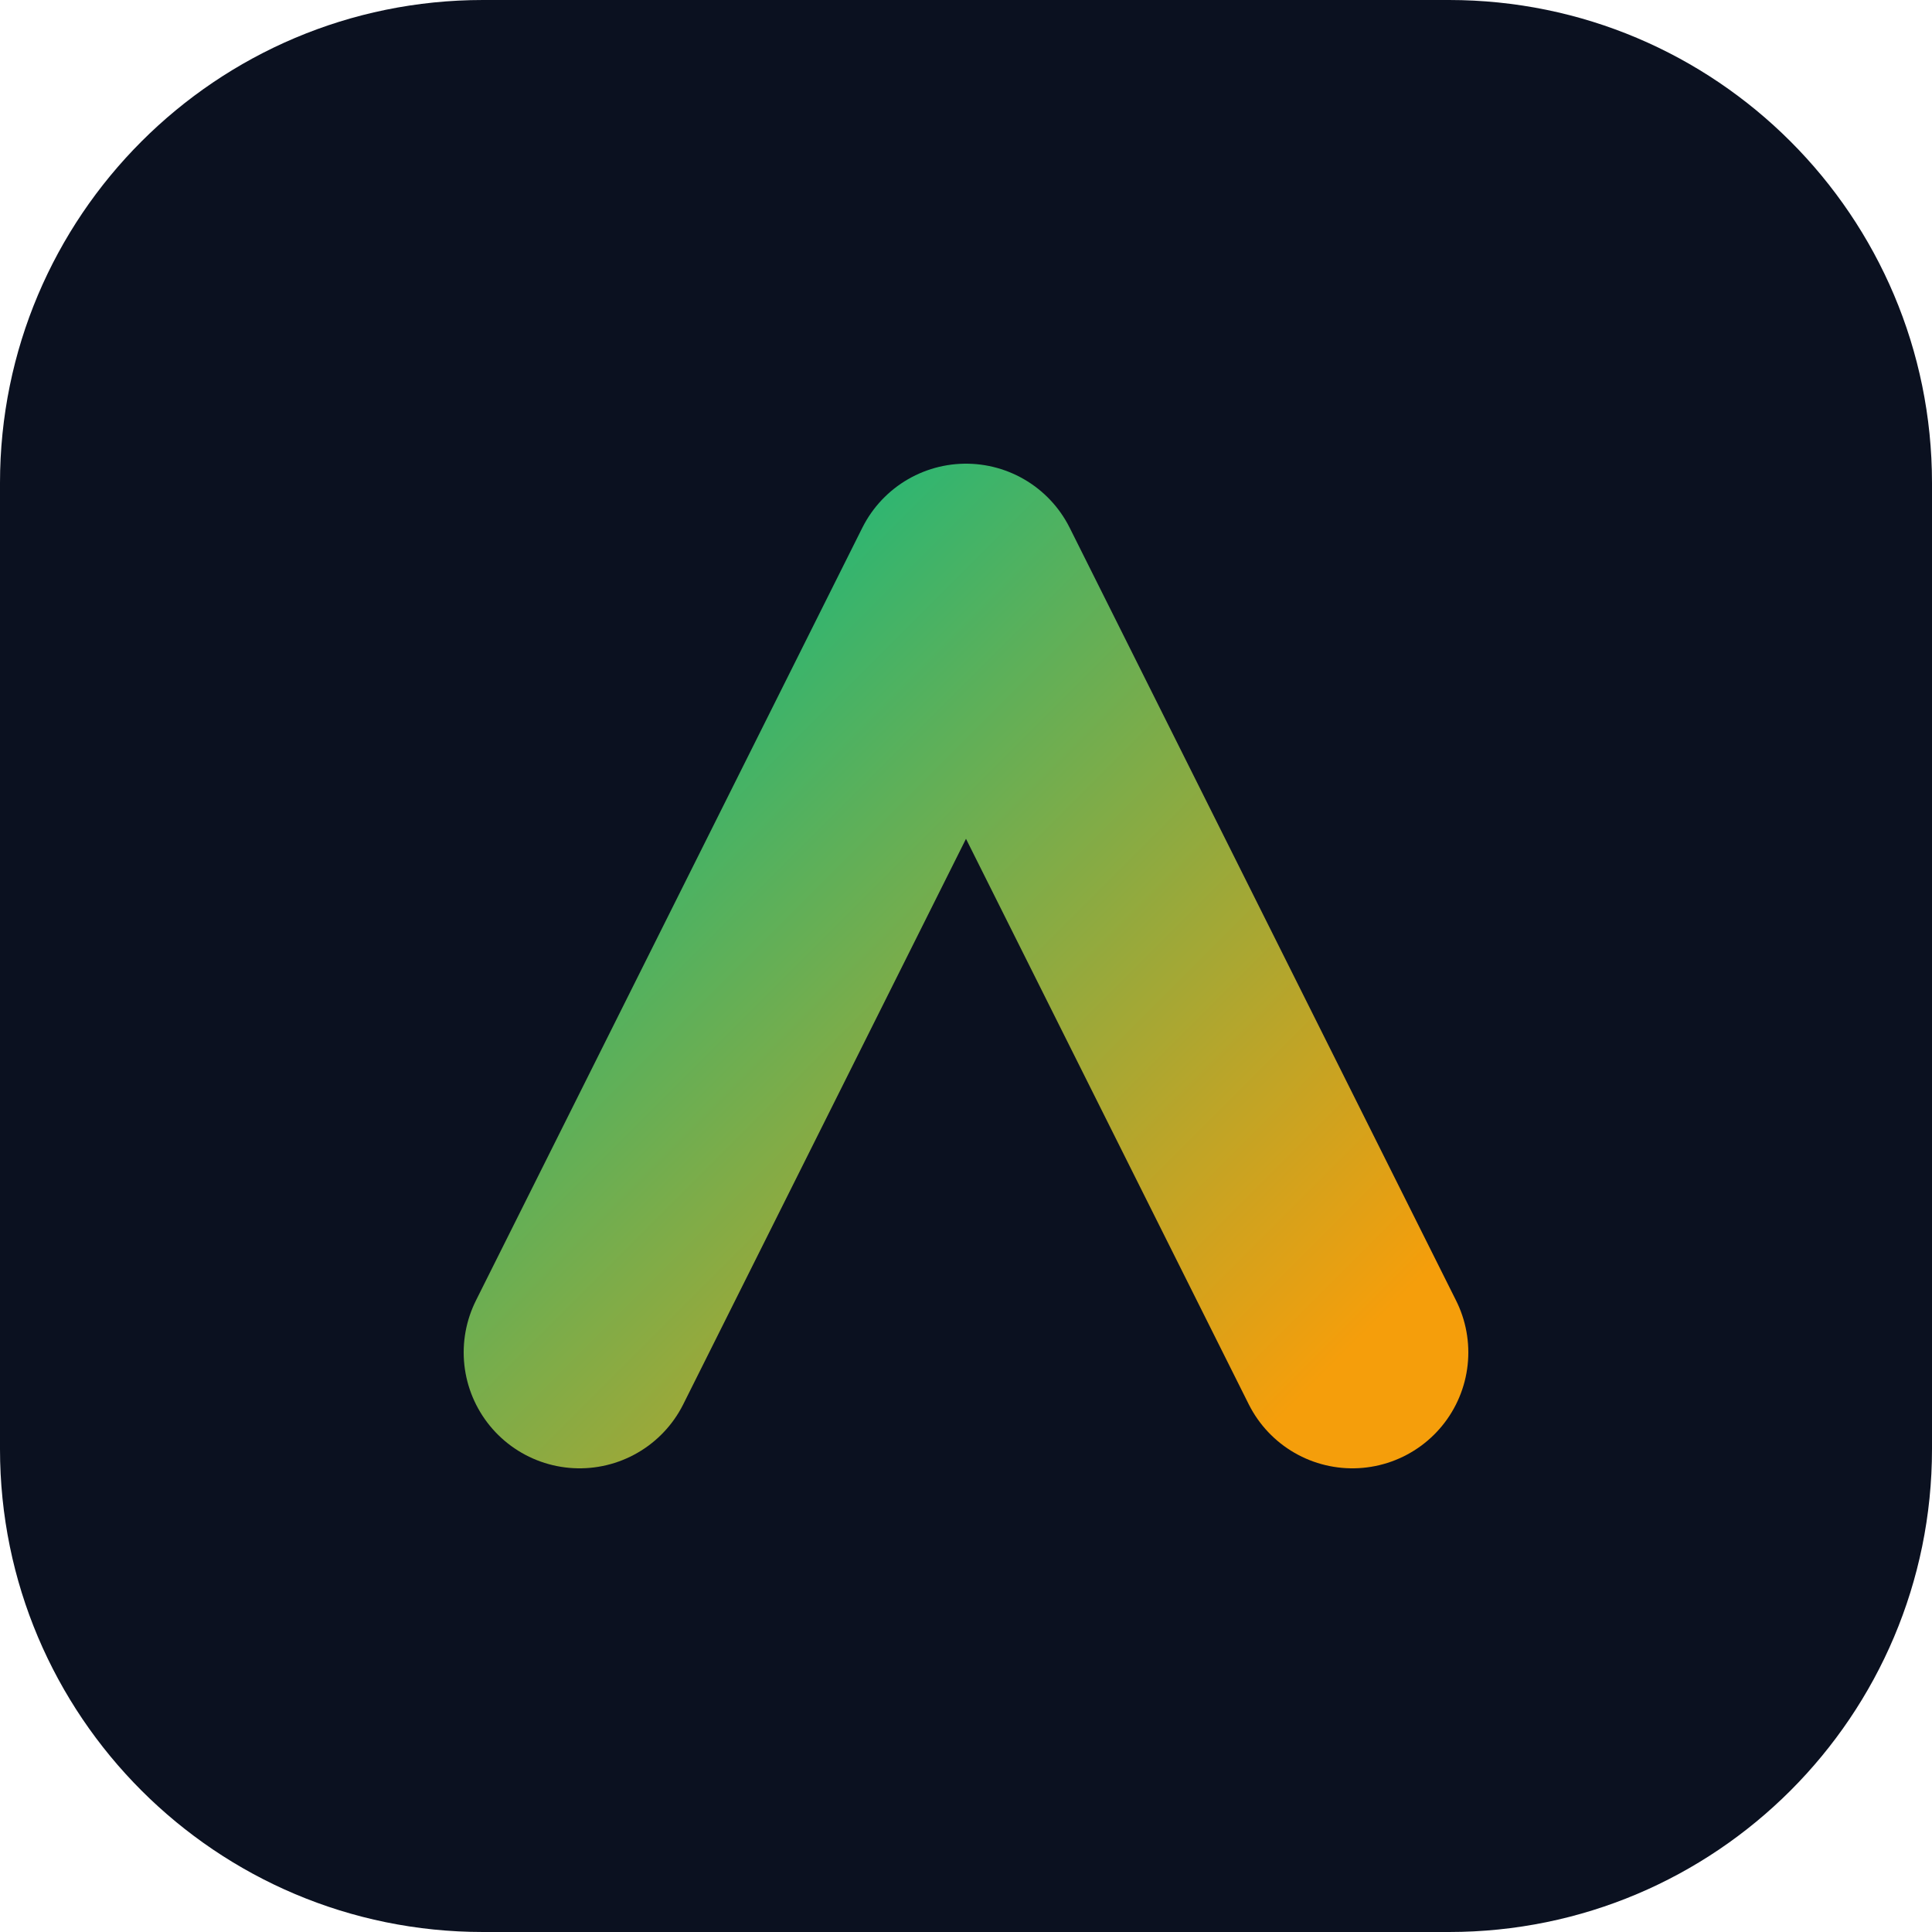
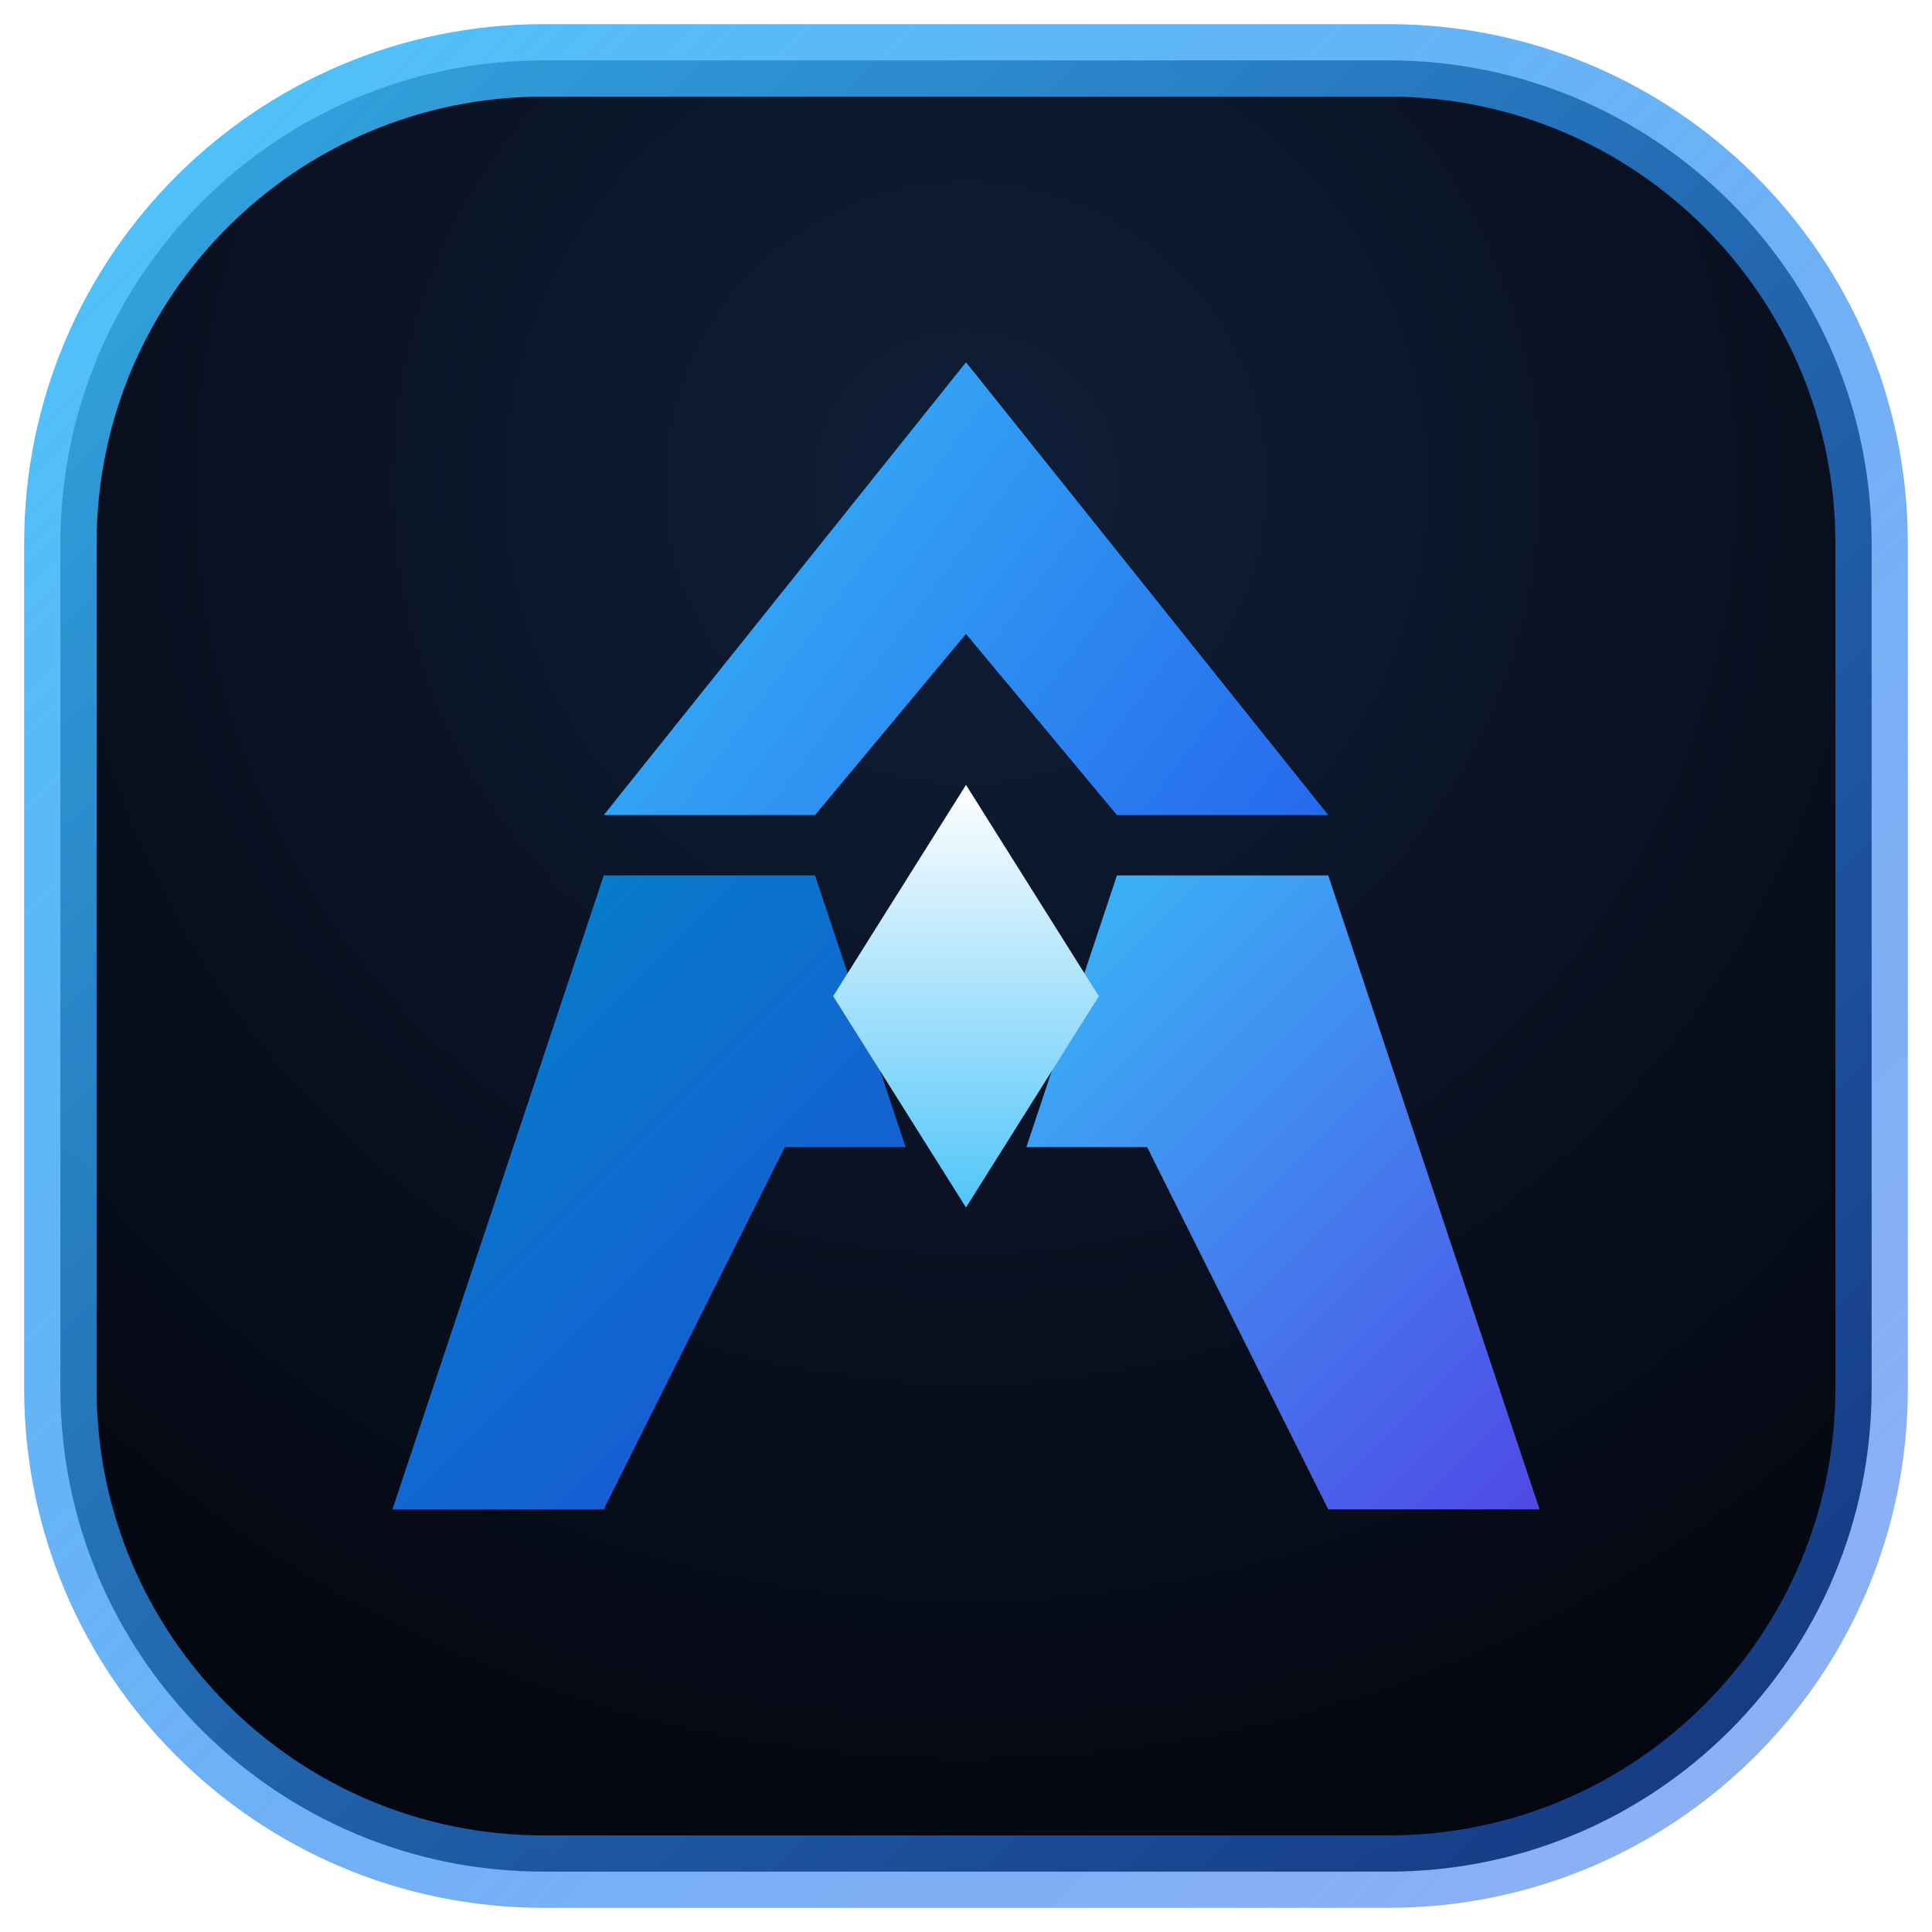
- <svg xmlns="http://www.w3.org/2000/svg" viewBox="0 0 100 100">
-   <rect width="100" height="100" rx="25" fill="#0B1120" />
-   <path d="M30 70 L50 30 L70 70" fill="none" stroke="url(#brandGrad)" stroke-width="12" stroke-linecap="round" stroke-linejoin="round" />
-   <line x1="38" y1="55" x2="62" y2="55" stroke="url(#brandGrad)" stroke-width="12" stroke-linecap="round" />
+ <svg xmlns="http://www.w3.org/2000/svg" viewBox="0 0 32 32" fill="none">
  <defs>
-     <linearGradient id="brandGrad" x1="0%" y1="0%" x2="100%" y2="100%">
-       <stop offset="0%" stop-color="#10B981" />
-       <stop offset="100%" stop-color="#F59E0B" />
+     <radialGradient id="am-fav-bg" cx="50%" cy="25%" r="80%" gradientUnits="userSpaceOnUse">
+       <stop offset="0%" stop-color="#0F1F38" />
+       <stop offset="60%" stop-color="#080E1D" />
+       <stop offset="100%" stop-color="#03060E" />
+     </radialGradient>
+     <linearGradient id="am-fav-border" x1="1" y1="1" x2="31" y2="31" gradientUnits="userSpaceOnUse">
+       <stop offset="0%" stop-color="#38BDF8" stop-opacity="0.9" />
+       <stop offset="100%" stop-color="#2563EB" stop-opacity="0.5" />
+     </linearGradient>
+     <linearGradient id="am-fav-apex" x1="10" y1="6" x2="22" y2="15" gradientUnits="userSpaceOnUse">
+       <stop offset="0%" stop-color="#38BDF8" />
+       <stop offset="100%" stop-color="#2563EB" />
+     </linearGradient>
+     <linearGradient id="am-fav-left" x1="6" y1="15" x2="16" y2="25" gradientUnits="userSpaceOnUse">
+       <stop offset="0%" stop-color="#0284C7" />
+       <stop offset="100%" stop-color="#1D4ED8" />
+     </linearGradient>
+     <linearGradient id="am-fav-right" x1="16" y1="15" x2="26" y2="25" gradientUnits="userSpaceOnUse">
+       <stop offset="0%" stop-color="#38BDF8" />
+       <stop offset="100%" stop-color="#4F46E5" />
+     </linearGradient>
+     <linearGradient id="am-fav-core" x1="16" y1="13" x2="16" y2="21" gradientUnits="userSpaceOnUse">
+       <stop offset="0%" stop-color="#FFFFFF" />
+       <stop offset="100%" stop-color="#38BDF8" />
    </linearGradient>
  </defs>
+   <rect x="1" y="1" width="30" height="30" rx="8" fill="url(#am-fav-bg)" />
+   <rect x="1" y="1" width="30" height="30" rx="8" stroke="url(#am-fav-border)" stroke-width="1.2" />
+   <path d="M16 6L22 13.5H18.5L16 10.5L13.5 13.5H10L16 6Z" fill="url(#am-fav-apex)" />
+   <path d="M10 14.5L13.5 14.5L15 19H13L10 25H6.5L10 14.5Z" fill="url(#am-fav-left)" />
+   <path d="M22 14.5L18.5 14.5L17 19H19L22 25H25.5L22 14.5Z" fill="url(#am-fav-right)" />
+   <path d="M16 13L18.2 16.5L16 20L13.8 16.5Z" fill="url(#am-fav-core)" />
</svg>
